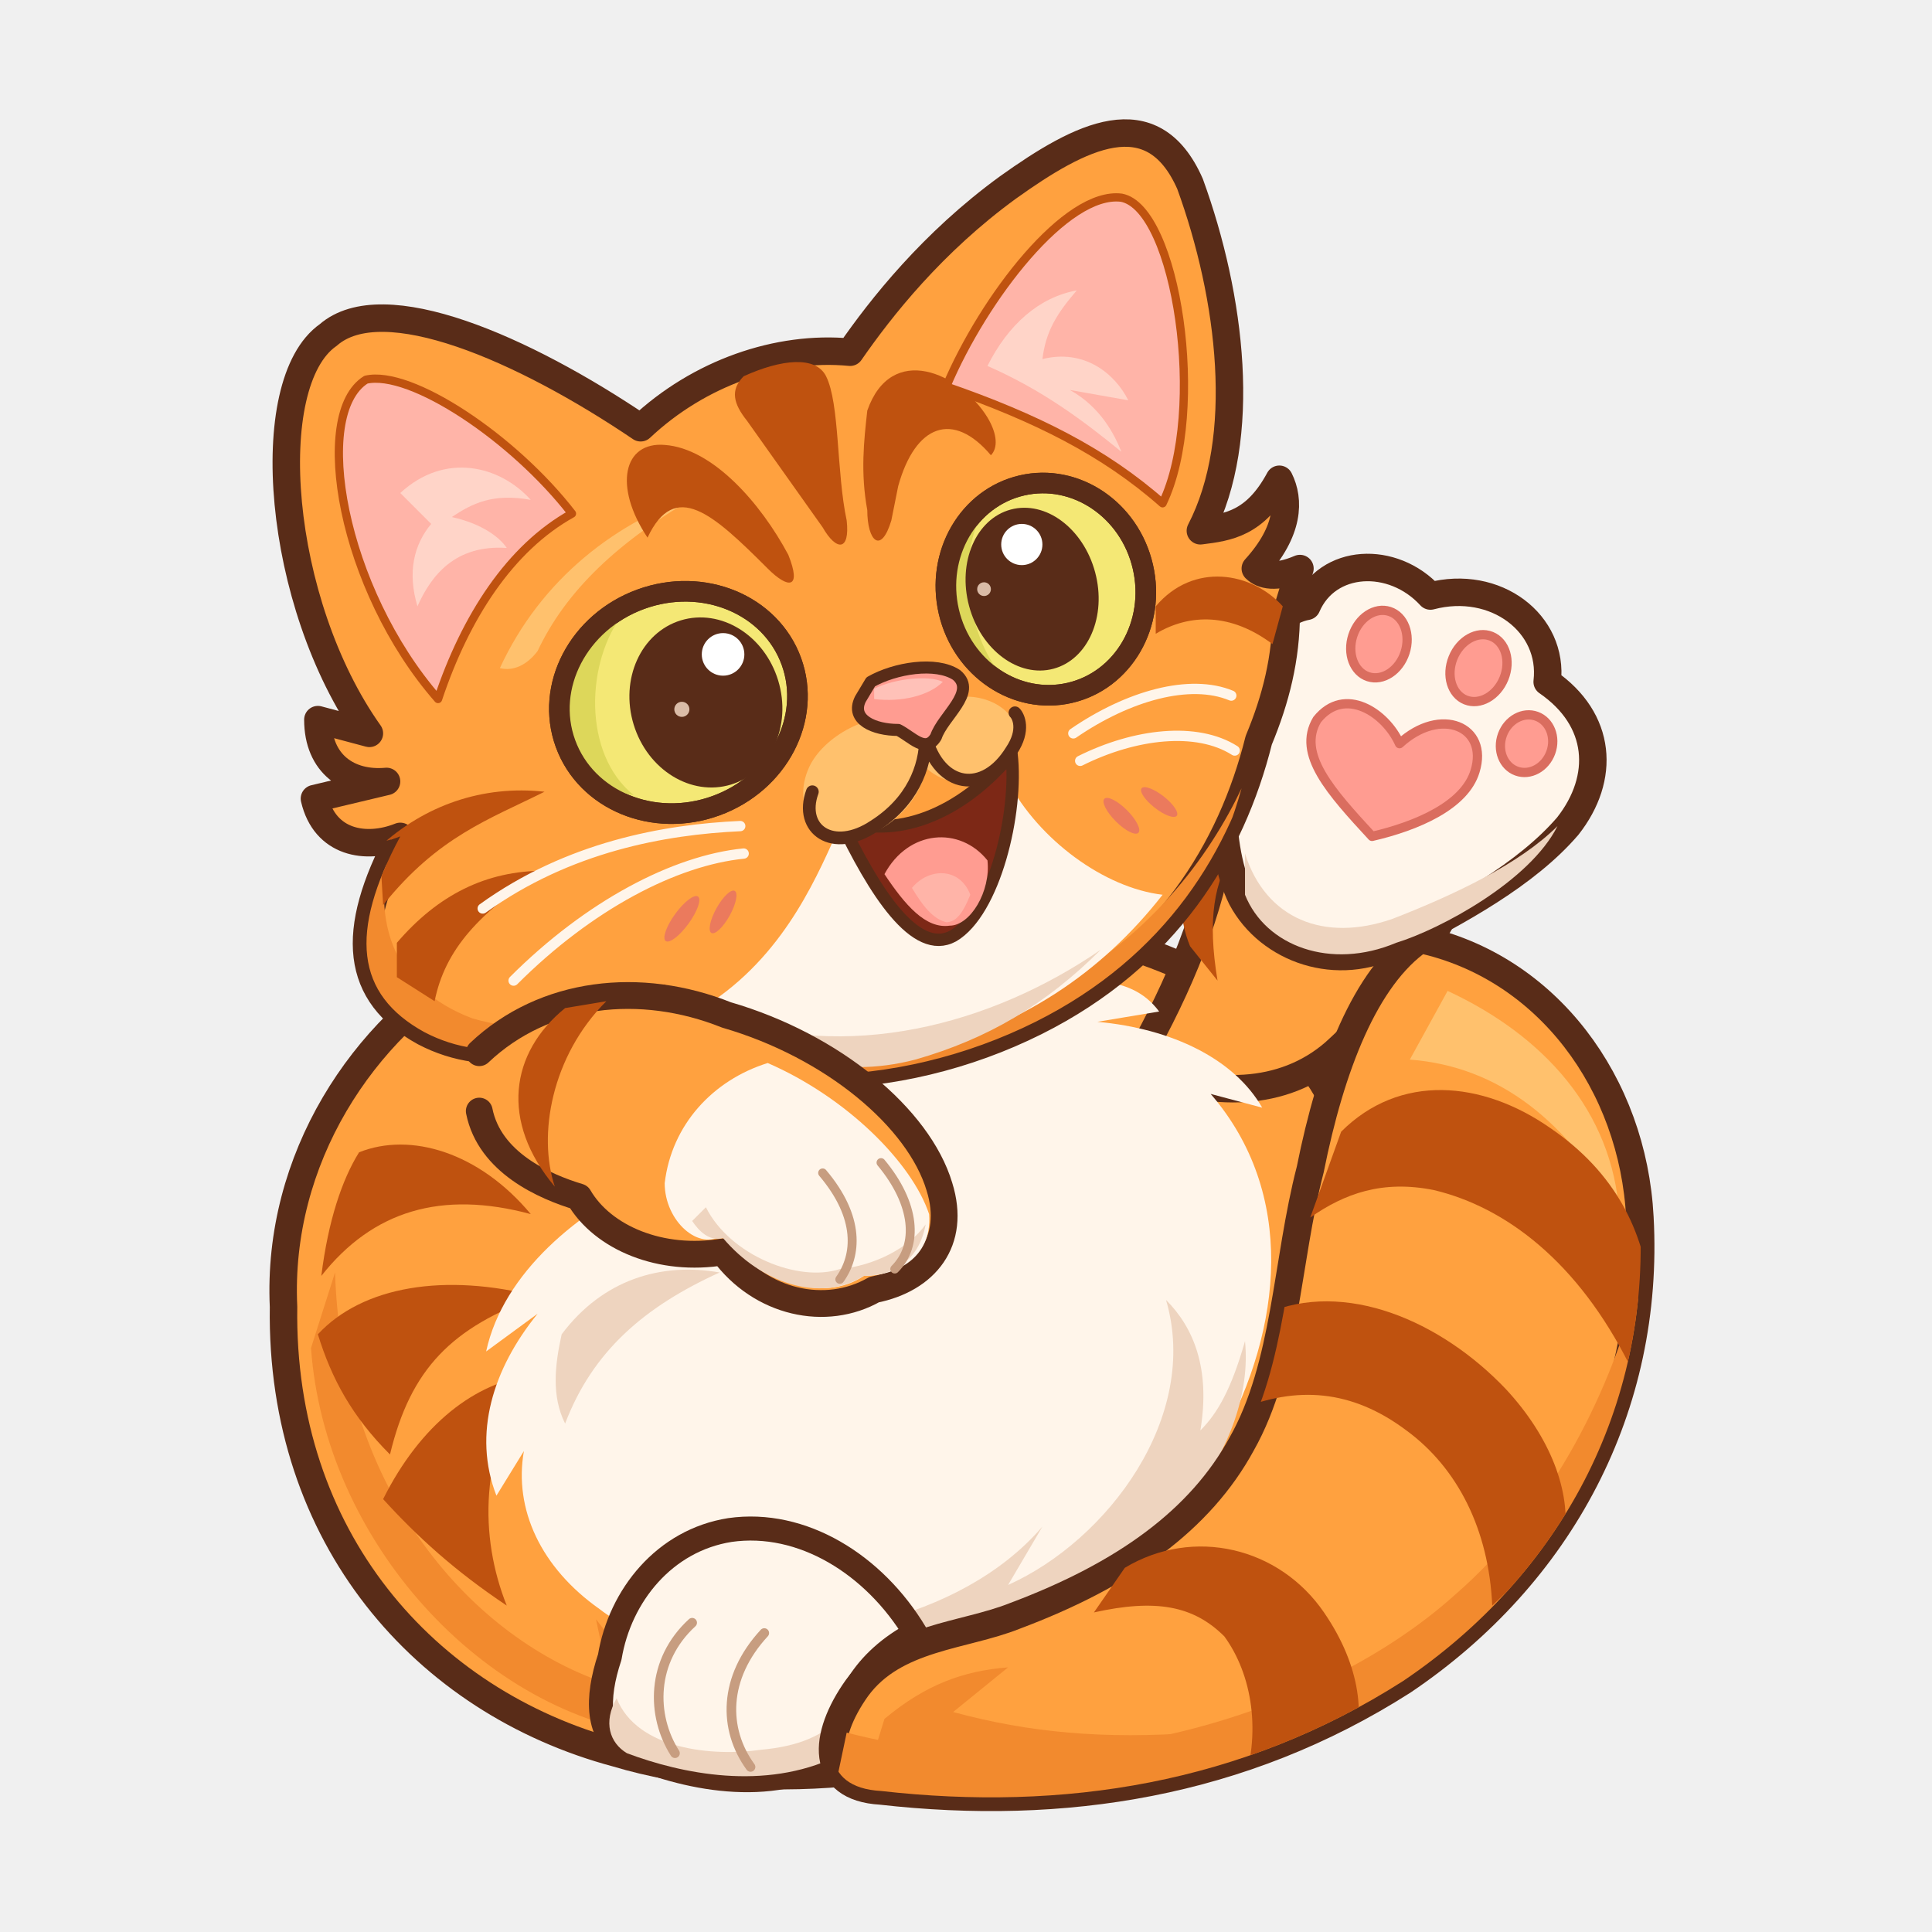
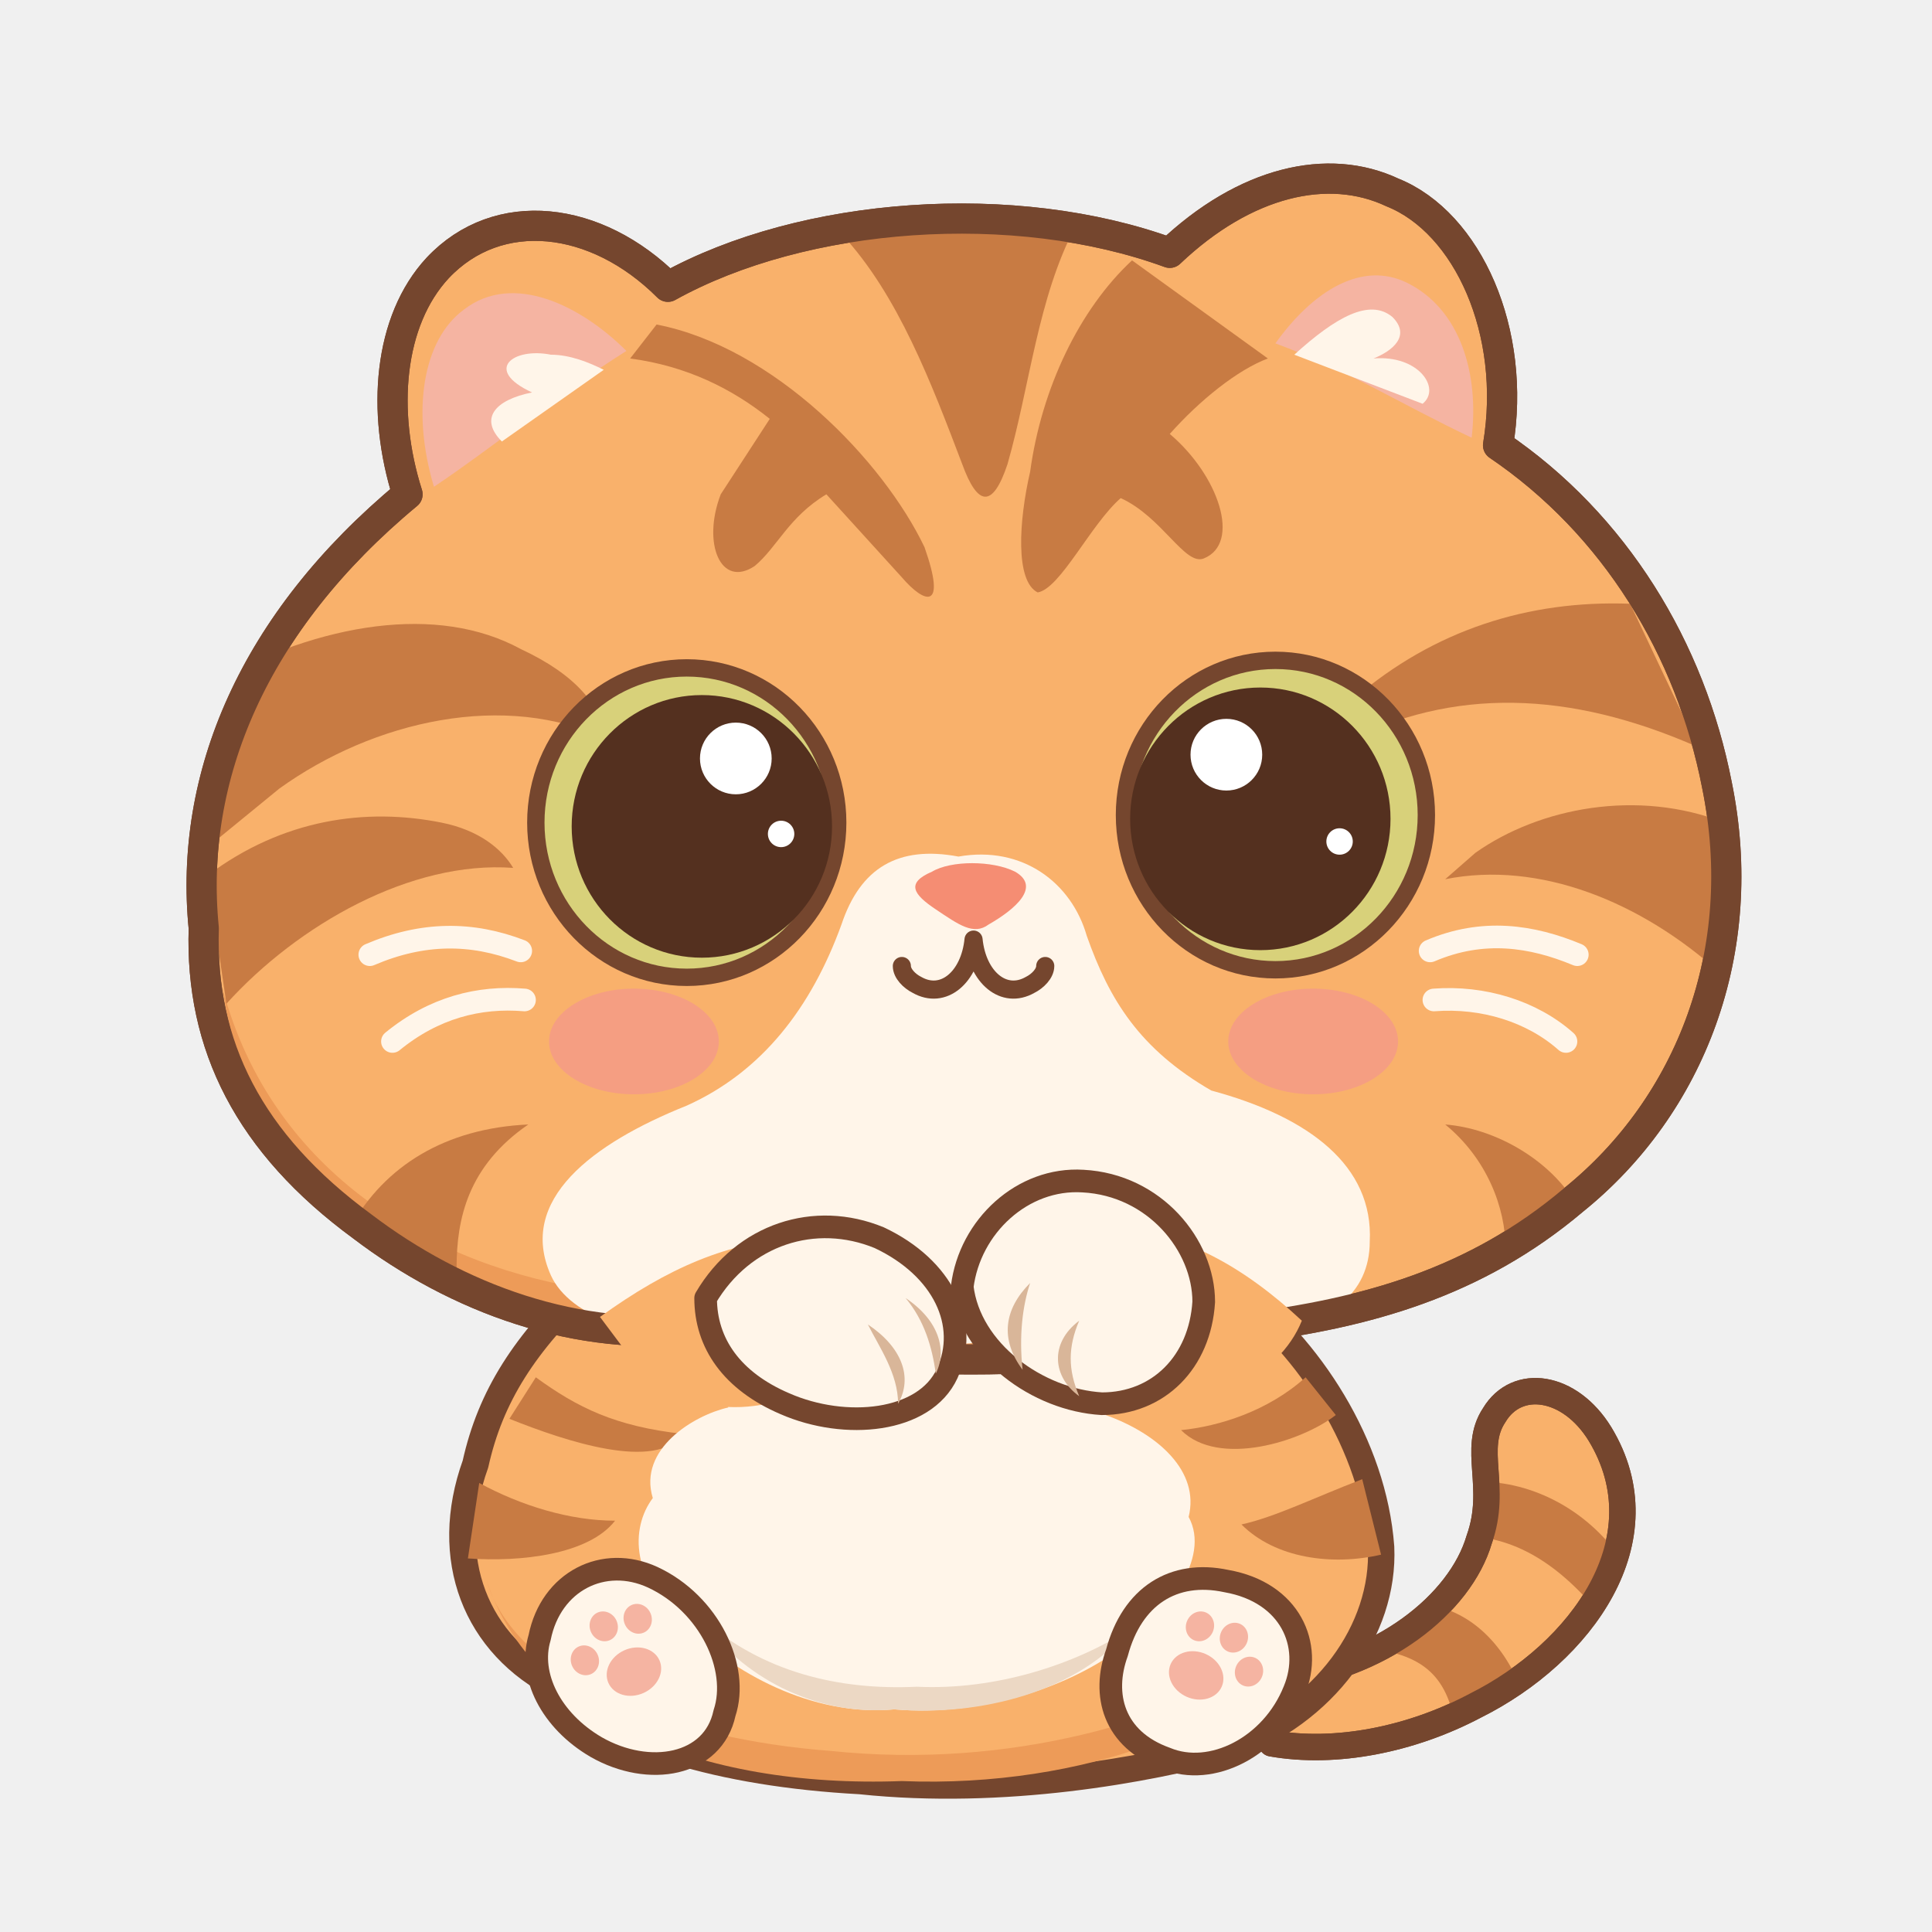
<svg xmlns="http://www.w3.org/2000/svg" width="512" height="512" viewBox="0 0 512 512" role="img">
-   <g id="huhu-mascot" transform="translate(26 26) scale(.91)" stroke="#592C18" stroke-linecap="round" stroke-linejoin="round">
+   <g id="huhu-mascot" transform="translate(8 -6)" stroke="#75462E" stroke-linecap="round" stroke-linejoin="round">
    <defs>
+       <clipPath id="huhu-head-clip">
+         <path d="M100 137C93 115 95 91 108 77C124 60 150 63 169 82C205 62 261 58 302 73C322 54 344 49 361 57C381 65 394 94 389 124C420 145 440 178 447 214C456 258 440 299 409 324C383 346 354 354 322 358C278 369 220 369 178 358C145 362 113 350 88 331C58 309 45 283 46 252C42 212 59 171 100 137Z" />
+       </clipPath>
      <clipPath id="huhu-tail-clip">
-         <path d="M385 245C422 253 447 287 449 326C452 381 426 430 380 461C333 491 281 499 228 493C210 492 211 477 221 463C232 448 252 448 267 442C299 430 321 414 333 392C346 369 346 339 353 312C359 282 369 256 385 245Z" />
-       </clipPath>
-       <clipPath id="huhu-head-clip">
-         <path d="M158 96C124 73 83 55 67 69C47 83 52 147 79 185L64 181C64 194 73 200 84 199L63 204C66 217 78 219 88 215C73 243 75 261 95 272C114 282 135 276 151 266C182 291 233 289 273 269C311 250 330 219 338 187C343 175 346 163 346 150L350 137C343 140 339 139 337 137C347 126 347 117 344 111C337 124 329 125 321 126C335 99 330 58 318 25C307 0 286 11 265 26C243 42 228 61 219 74C198 72 175 80 158 96Z" />
-       </clipPath>
-       <clipPath id="huhu-left-eye-clip">
-         <ellipse cx="169" cy="176" rx="35" ry="32" transform="rotate(-20 169 176)" />
-       </clipPath>
-       <clipPath id="huhu-right-eye-clip">
-         <ellipse cx="276" cy="143" rx="29" ry="31" transform="rotate(-13 276 143)" />
+         <path d="M330 451C358 448 379 431 384 414C389 400 382 390 388 381C394 371 408 373 416 386C433 414 411 444 383 458C366 467 346 471 329 468Z" />
      </clipPath>
    </defs>
-     <path fill="#FFA13F" stroke-width="8" d="M110 252C77 271 52 309 54 352C53 419 95 467 151 482C191 494 243 489 283 471C327 451 355 413 367 368C378 324 364 286 337 265C291 230 169 222 110 252Z" />
-     <path fill="#F28A2E" stroke="none" d="M69 342C71 406 109 449 149 462L145 443L159 461L164 477C112 471 66 420 62 364Z" />
-     <path fill="#BF520F" stroke="none" d="M76 307C91 301 111 307 126 325C100 318 80 324 65 343C67 327 71 315 76 307ZM64 360C77 346 101 342 128 349C103 358 91 370 85 395C74 384 68 373 64 360ZM83 408C94 386 110 374 126 372C111 394 111 419 119 439C104 429 93 419 83 408Z" />
-     <path fill="#FFA13F" stroke-width="8" d="M305 276C317 254 325 233 328 210L336 179L402 207C400 232 380 260 360 278C345 291 324 291 305 283" />
-     <path fill="#BF520F" stroke="none" d="M318 247C311 230 319 210 330 199L331 219C325 228 323 239 326 257Z" />
-     <path fill="#FFF5EA" stroke="none" d="M190 253C212 244 244 246 268 255C286 258 300 254 309 266L291 269C313 271 331 280 339 294L324 290C349 319 345 358 327 391C313 419 286 440 249 451C215 461 168 457 146 440C129 428 121 411 124 394L116 407C109 389 115 370 128 354L113 365C118 342 140 324 162 314C165 288 174 266 190 253Z" />
-     <path fill="#EED4BF" stroke="none" d="M311 350C321 384 294 420 265 433L275 416C251 444 204 452 176 445C206 459 244 455 271 444C310 428 337 392 334 362C330 376 326 383 321 388C324 370 319 358 311 350ZM135 360C147 344 164 339 181 342C159 352 144 365 136 386C132 378 133 369 135 360Z" />
-     <path fill="#FFF5EA" stroke-width="7" d="M149 454C152 436 165 420 184 417C205 414 226 427 238 447C223 455 216 467 215 483C196 495 170 489 154 482C145 477 145 466 149 454Z" />
-     <path fill="#EED4BF" stroke="none" d="M151 466C157 481 179 483 193 481C204 480 211 477 217 471L215 483C194 493 170 488 154 482C149 479 147 473 151 466Z" />
-     <path fill="none" stroke="#C79D80" stroke-width="2.8" d="M173 444C161 455 161 471 168 482M194 447C182 460 182 475 190 486" />
-     <path fill="#FFA13F" stroke-width="8" d="M385 245C422 253 447 287 449 326C452 381 426 430 380 461C333 491 281 499 228 493C210 492 211 477 221 463C232 448 252 448 267 442C299 430 321 414 333 392C346 369 346 339 353 312C359 282 369 256 385 245Z" />
-     <g clip-path="url(#huhu-tail-clip)" stroke="none">
-       <path fill="#FFC16D" d="M393 260C421 273 441 295 443 325C428 298 408 282 382 280Z" />
-       <path fill="#F28A2E" d="M218 476C283 493 356 471 395 436C425 410 441 374 448 347L454 386L432 446L369 491L269 510L214 495Z" />
-       <path fill="#BF520F" d="M362 301C379 284 403 286 423 300C442 313 450 330 452 348L446 369C431 339 410 323 389 318C374 315 363 319 353 326ZM340 354C363 344 391 356 410 376C423 390 429 406 427 419L406 439C405 417 396 399 381 388C365 376 349 375 332 382ZM299 428C319 416 344 422 357 441C368 457 369 472 365 482L333 493C339 476 336 459 328 448C319 439 308 437 290 441Z" />
-       <path fill="#F28A2E" d="M229 472C241 462 252 458 265 457L249 470C271 476 293 478 320 476C288 492 250 491 225 485Z" />
+     <path fill="#F9B16B" stroke-width="7" d="M330 451C358 448 379 431 384 414C389 400 382 390 388 381C394 371 408 373 416 386C433 414 411 444 383 458C366 467 346 471 329 468Z" />
+     <g clip-path="url(#huhu-tail-clip)" fill="#C87B43" stroke="none">
+       <path d="M379 399C394 397 410 404 420 417L417 435C405 420 393 413 379 413Z" />
+       <path d="M364 431C379 430 389 440 394 451L378 465C376 452 371 445 356 443Z" />
    </g>
-     <path fill="#FFF5EA" stroke-width="8" d="M335 177C330 166 341 150 352 148C358 134 377 133 388 145C407 140 424 153 422 170C438 181 439 198 428 212C416 226 396 237 378 246C361 255 341 248 333 233C326 219 325 191 335 177Z" />
-     <path fill="#EED4BF" stroke="none" d="M334 220C340 239 357 246 377 239C395 232 414 223 425 212C417 228 391 242 378 246C359 254 340 247 334 232Z" />
-     <g fill="#FF9C91" stroke="#DA6D5F" stroke-width="2.7">
-       <ellipse cx="373" cy="159" rx="8" ry="10" transform="rotate(18 373 159)" />
-       <ellipse cx="402" cy="166" rx="8" ry="10" transform="rotate(22 402 166)" />
-       <ellipse cx="416" cy="188" rx="7.5" ry="8.5" transform="rotate(20 416 188)" />
-       <path d="M371 215C359 202 349 191 355 181C363 171 375 179 379 188C391 177 405 183 401 196C398 206 384 212 371 215Z" />
+     <path fill="none" stroke-width="7" d="M330 451C358 448 379 431 384 414C389 400 382 390 388 381C394 371 408 373 416 386C433 414 411 444 383 458C366 467 346 471 329 468Z" />
+     <path fill="#F9B16B" stroke-width="7" d="M148 346C131 362 122 376 118 394C109 419 118 442 140 453C153 467 183 476 220 478C258 482 296 475 318 469C343 460 359 438 358 416C356 389 339 363 319 348Z" />
+     <path fill="#ED9B58" stroke="none" d="M121 425C129 452 172 467 212 470C260 475 302 462 331 445C322 462 280 480 231 478C177 480 133 461 121 425Z" />
+     <g fill="#C87B43" stroke="none">
+       <path d="M134 371C145 379 155 384 173 386C166 396 142 388 127 382Z" />
+       <path d="M119 399C130 405 143 409 155 409C148 418 130 420 116 419Z" />
+       <path d="M338 371C328 380 315 384 305 385C315 395 337 388 346 381Z" />
+       <path d="M353 398C340 403 330 408 321 410C330 419 345 421 358 418Z" />
    </g>
-     <path fill="#FFA13F" stroke-width="8" d="M158 96C124 73 83 55 67 69C47 83 52 147 79 185L64 181C64 194 73 200 84 199L63 204C66 217 78 219 88 215C73 243 75 261 95 272C114 282 135 276 151 266C182 291 233 289 273 269C311 250 330 219 338 187C343 175 346 163 346 150L350 137C343 140 339 139 337 137C347 126 347 117 344 111C337 124 329 125 321 126C335 99 330 58 318 25C307 0 286 11 265 26C243 42 228 61 219 74C198 72 175 80 158 96Z" />
+     <path fill="#FFF5E9" stroke="none" d="M206 353C219 344 238 345 248 351C260 344 274 350 278 359C285 364 289 375 285 381C299 386 310 396 307 408C313 419 301 434 290 442C276 453 252 461 229 459C207 461 186 449 174 437C159 425 159 411 165 403C161 390 176 381 185 379C179 368 193 357 206 353Z" />
+     <path fill="#ECD8C4" stroke="none" d="M178 435C194 449 214 454 235 453C256 454 277 447 291 438C278 454 252 461 229 459C208 461 188 450 178 435Z" />
+     <path fill="#F9B16B" stroke-width="8" d="M100 137C93 115 95 91 108 77C124 60 150 63 169 82C205 62 261 58 302 73C322 54 344 49 361 57C381 65 394 94 389 124C420 145 440 178 447 214C456 258 440 299 409 324C383 346 354 354 322 358C278 369 220 369 178 358C145 362 113 350 88 331C58 309 45 283 46 252C42 212 59 171 100 137Z" />
    <g clip-path="url(#huhu-head-clip)" stroke="none">
-       <path fill="#F28A2E" d="M86 215C79 238 85 259 109 268C136 276 154 261 165 258C198 281 245 275 273 262C306 246 324 220 333 201C323 237 301 259 274 272C240 292 192 292 151 272C123 290 91 283 79 264C69 247 75 229 86 215Z" />
-       <path fill="#FFC16D" d="M117 166C129 140 151 123 176 115C151 129 136 144 128 161C125 165 121 167 117 166Z" />
-       <path fill="#FFF5EA" d="M179 263C201 248 210 225 216 212C231 220 250 213 265 199C274 216 293 230 310 232C292 255 269 270 239 278C218 283 194 278 179 263Z" />
-       <path fill="#EED4BF" d="M180 267C218 281 260 270 292 248C276 264 259 274 238 280C215 286 196 279 180 267Z" />
-       <path fill="#BF520F" d="M160 128C150 113 153 100 165 101C179 102 193 118 201 133C205 143 201 143 195 137C179 121 168 111 160 128ZM188 81C199 76 209 75 212 81C216 89 215 109 218 123C219 132 215 132 211 125L189 94C185 89 184 85 188 81ZM224 91C231 71 251 80 259 93C262 98 262 102 260 104C249 91 238 95 233 113L231 123C228 133 224 129 224 120C222 109 223 100 224 91Z" />
-       <path fill="#BF520F" d="M82 218C95 206 112 200 130 202C114 210 99 215 83 235ZM87 246C99 232 113 225 130 225C111 237 101 248 98 263L87 256ZM308 148C319 135 336 138 345 148L342 159C330 150 318 150 308 156Z" />
+       <path fill="#ED9B58" d="M51 268C64 317 107 342 150 348C193 362 250 360 286 356C349 359 407 337 434 299C414 335 376 351 343 357C303 370 219 371 178 358C135 365 100 340 88 331C68 316 55 296 51 268Z" />
+       <path fill="#C87B43" d="M166 92C197 98 226 128 237 151C243 168 237 166 231 159L211 137C201 143 198 151 192 156C183 162 178 150 183 137L196 117C186 109 174 103 159 101ZM215 68C230 84 239 108 247 129C251 140 255 141 259 129C265 108 267 85 277 66ZM292 75C278 88 268 109 265 131C262 144 261 160 267 163C273 162 281 145 289 138C300 143 306 156 311 154C321 150 315 132 302 121C310 112 320 104 328 101Z" />
+       <path fill="#C87B43" d="M48 187C77 171 108 166 130 178C145 185 151 193 153 202C126 189 91 197 66 215L44 233ZM47 238C67 223 89 220 109 224C119 226 125 231 128 236C101 234 71 251 52 272ZM85 331C94 315 110 305 132 304C116 315 113 329 113 342Z" />
+       <path fill="#C87B43" d="M424 166C397 165 372 173 351 191L348 203C377 188 408 189 442 204ZM449 224C426 215 400 220 383 232L375 239C400 234 427 245 448 264ZM409 324C402 313 388 305 375 304C386 313 391 326 391 337Z" />
+       <path fill="#FFF5E9" d="M215 251C220 236 230 230 246 233C263 230 276 240 280 254C286 271 294 284 313 295C339 302 356 315 355 335C355 349 344 357 329 357C310 360 294 356 277 355C262 362 240 365 223 359C209 364 194 363 181 357C162 362 143 355 138 344C129 324 149 309 174 299C194 290 207 273 215 251Z" />
    </g>
-     <path fill="#FFB4A8" stroke="#BF520F" stroke-width="2.4" d="M138 121C121 99 91 79 78 82C62 92 71 143 99 175C107 151 120 131 138 121Z" />
-     <path fill="#FFD4C8" stroke="none" d="M88 115C101 103 117 107 126 117C115 115 109 118 103 122C112 124 117 128 119 131C104 130 97 139 93 148C90 138 92 130 97 124Z" />
-     <path fill="#FFB4A8" stroke="#BF520F" stroke-width="2.4" d="M247 84C258 58 282 27 298 29C314 32 323 91 310 118C293 103 273 93 247 84Z" />
-     <path fill="#FFD4C8" stroke="none" d="M259 78C265 66 274 58 285 56C279 63 276 68 275 76C287 73 296 80 300 88L283 85C292 90 296 98 298 103C287 94 275 85 259 78Z" />
-     <ellipse cx="169" cy="176" rx="35" ry="32" transform="rotate(-20 169 176)" fill="#F4E875" stroke-width="6" />
-     <path fill="#DDD75A" stroke="none" clip-path="url(#huhu-left-eye-clip)" d="M153 150C142 164 141 191 156 203C143 201 135 192 133 180C130 164 139 154 153 150Z" />
-     <ellipse cx="169" cy="176" rx="35" ry="32" transform="rotate(-20 169 176)" fill="none" stroke-width="6" />
-     <ellipse cx="177" cy="176" rx="22" ry="25" transform="rotate(-17 177 176)" fill="#592C18" stroke="none" />
-     <circle cx="182" cy="162" r="6.2" fill="#FFFFFF" stroke="none" />
-     <circle cx="170" cy="178" r="2.2" fill="#DABCA7" stroke="none" />
-     <ellipse cx="276" cy="143" rx="29" ry="31" transform="rotate(-13 276 143)" fill="#F4E875" stroke-width="6" />
-     <path fill="#DDD75A" stroke="none" clip-path="url(#huhu-right-eye-clip)" d="M258 120C250 133 253 156 263 168C249 165 245 150 249 136C250 129 253 123 258 120Z" />
-     <ellipse cx="276" cy="143" rx="29" ry="31" transform="rotate(-13 276 143)" fill="none" stroke-width="6" />
-     <ellipse cx="272" cy="143" rx="19" ry="24" transform="rotate(-15 272 143)" fill="#592C18" stroke="none" />
-     <circle cx="269" cy="130" r="6" fill="#FFFFFF" stroke="none" />
-     <circle cx="258" cy="143" r="2" fill="#DABCA7" stroke="none" />
-     <path fill="#7D2816" stroke-width="3.6" d="M216 210C232 216 251 209 266 191C268 208 261 237 249 244C238 250 226 231 216 210Z" />
-     <path fill="#FF9C91" stroke="none" d="M229 226C236 213 251 212 259 222C260 231 254 241 248 241C241 242 235 235 229 226Z" />
-     <path fill="#FFB4A8" stroke="none" d="M237 230C242 224 251 224 254 232C252 237 250 240 247 240C243 239 240 235 237 230Z" />
-     <path fill="#FFC16D" stroke="none" d="M236 181C225 178 211 186 207 195C202 206 209 217 218 216C230 215 240 204 241 195C250 203 262 199 267 190C271 179 258 172 248 175Z" />
-     <path fill="none" stroke-width="3.7" d="M208 202C204 213 214 220 226 212C237 205 241 195 241 186M241 186C245 201 258 203 266 190C270 184 268 180 267 179" />
-     <path fill="#FF9C91" stroke-width="3.5" d="M225 170C232 166 244 164 250 168C256 173 246 180 244 186C241 191 237 186 233 184C226 184 219 181 222 175Z" />
-     <path fill="#FFC1B8" stroke="none" d="M226 172C232 169 242 168 246 170C242 174 234 176 226 175Z" />
-     <g fill="none" stroke="#FFF5EA" stroke-width="3">
-       <path d="M112 236C137 218 165 213 187 212M121 257C143 235 168 222 188 220M284 185C300 174 318 169 330 174M286 193C302 185 320 183 331 190" />
+     <path fill="none" stroke-width="8" d="M100 137C93 115 95 91 108 77C124 60 150 63 169 82C205 62 261 58 302 73C322 54 344 49 361 57C381 65 394 94 389 124C420 145 440 178 447 214C456 258 440 299 409 324C383 346 354 354 322 358C278 369 220 369 178 358C145 362 113 350 88 331C58 309 45 283 46 252C42 212 59 171 100 137Z" />
+     <path fill="#F5B4A2" stroke="none" d="M107 135C101 115 104 96 115 88C128 78 146 87 158 99C139 111 122 125 107 135Z" />
+     <path fill="#FFF5E9" stroke="none" d="M125 123C119 117 123 112 133 110C120 104 128 98 138 100C143 100 148 102 152 104Z" />
+     <path fill="#F5B4A2" stroke="none" d="M330 97C340 83 353 75 365 81C379 88 384 105 382 122C363 113 349 104 330 97Z" />
+     <path fill="#FFF5E9" stroke="none" d="M335 100C346 90 355 85 361 90C366 95 361 99 356 101C368 100 374 109 369 113Z" />
+     <ellipse cx="174" cy="224" rx="40" ry="41" fill="#D8D17A" stroke-width="4.6" />
+     <ellipse cx="178" cy="225" rx="34.5" ry="34.8" fill="#54301F" stroke="none" />
+     <circle cx="187" cy="207" r="9.5" fill="#FFFFFF" stroke="none" />
+     <circle cx="199" cy="227" r="3.5" fill="#FFFFFF" stroke="none" />
+     <ellipse cx="330" cy="222" rx="40" ry="41" fill="#D8D17A" stroke-width="4.6" />
+     <ellipse cx="326" cy="223" rx="34.5" ry="34.8" fill="#54301F" stroke="none" />
+     <circle cx="317" cy="206" r="9.5" fill="#FFFFFF" stroke="none" />
+     <circle cx="347" cy="229" r="3.5" fill="#FFFFFF" stroke="none" />
+     <path fill="#F58D73" stroke="none" d="M239 237C244 234 255 234 261 237C268 241 261 247 254 251C250 254 246 251 240 247C234 243 232 240 239 237Z" />
+     <path fill="none" stroke-width="4.8" d="M250 255C249 265 242 271 235 267C233 266 231 264 231 262M250 255C251 265 258 271 265 267C267 266 269 264 269 262" />
+     <ellipse cx="160" cy="282" rx="22.5" ry="14" fill="#F59E82" stroke="none" />
+     <ellipse cx="340" cy="282" rx="22.5" ry="14" fill="#F59E82" stroke="none" />
+     <g fill="none" stroke="#FFF5E9" stroke-width="6">
+       <path d="M90 259C104 253 117 253 130 258M96 282C107 273 119 270 131 271" />
+       <path d="M371 258C385 252 398 254 410 259M372 271C385 270 398 274 407 282" />
    </g>
-     <g fill="#EB7A5D" stroke="none">
-       <ellipse cx="170" cy="239" rx="2.4" ry="8" transform="rotate(36 170 239)" />
-       <ellipse cx="182" cy="237" rx="2.2" ry="7" transform="rotate(29 182 237)" />
-       <ellipse cx="298" cy="209" rx="2.3" ry="7" transform="rotate(-45 298 209)" />
-       <ellipse cx="309" cy="205" rx="2.1" ry="6.5" transform="rotate(-52 309 205)" />
+     <path fill="#F9B16B" stroke="none" d="M151 355C169 342 185 335 204 334L216 368C198 382 178 382 163 371ZM287 332C305 332 322 342 337 356C331 371 311 381 294 374L279 352Z" />
+     <path fill="#FFF5E9" stroke-width="6" d="M179 350C189 333 208 327 225 334C242 342 249 357 243 370C237 383 216 385 200 378C186 372 179 362 179 350Z" />
+     <path fill="#FFF5E9" stroke-width="6" d="M247 347C249 331 263 318 279 319C298 320 311 336 311 351C310 367 299 378 284 378C267 377 249 364 247 347Z" />
+     <g fill="#D9B699" stroke="none">
+       <path d="M222 357C231 363 234 371 230 378C230 370 225 363 222 357ZM232 350C241 356 243 364 240 370C239 363 237 356 232 350Z" />
+       <path d="M265 346C258 353 257 361 263 369C262 360 263 352 265 346ZM278 356C270 362 271 371 278 376C275 369 275 363 278 356Z" />
    </g>
-     <path fill="#FFA13F" stroke-width="7.8" d="M111 278C130 260 158 257 183 267C214 276 239 297 245 317C250 333 241 344 226 347C212 355 193 351 182 336C164 339 147 332 140 320C130 317 114 310 111 295" />
-     <path fill="#BF520F" stroke="none" d="M136 265C120 278 117 298 133 317C128 302 132 279 148 263Z" />
-     <path fill="#FFF5EA" stroke="none" d="M195 281C218 291 237 310 242 325C243 338 232 343 223 343C211 351 194 345 182 331C175 336 165 327 165 316C167 299 179 286 195 281Z" />
-     <path fill="#EED4BF" stroke="none" d="M177 323C184 337 204 345 216 341C226 340 236 335 241 328C239 339 231 343 223 343C210 351 193 345 182 332C178 333 175 330 173 327Z" />
-     <path fill="none" stroke="#C79D80" stroke-width="2.6" d="M211 313C222 326 221 337 216 344M228 310C238 322 239 334 232 341" />
+     <path fill="#FFF5E9" stroke-width="6" d="M135 440C138 425 152 418 165 424C180 431 188 448 184 460C181 474 164 477 150 469C138 462 132 450 135 440Z" />
+     <path fill="#FFF5E9" stroke-width="6" d="M288 444C292 429 303 422 317 425C334 428 340 442 335 454C329 469 313 477 301 472C287 467 284 455 288 444Z" />
+     <g fill="#F5B4A2" stroke="none">
+       <ellipse cx="160" cy="449" rx="7.4" ry="6.2" transform="rotate(-24 160 449)" />
+       <ellipse cx="147" cy="446" rx="3.7" ry="4" transform="rotate(-24 147 446)" />
+       <ellipse cx="152" cy="437" rx="3.7" ry="4" transform="rotate(-24 152 437)" />
+       <ellipse cx="161" cy="435" rx="3.7" ry="4" transform="rotate(-24 161 435)" />
+       <ellipse cx="309" cy="450" rx="7.4" ry="6.2" transform="rotate(24 309 450)" />
+       <ellipse cx="310" cy="437" rx="3.7" ry="4" transform="rotate(24 310 437)" />
+       <ellipse cx="319" cy="440" rx="3.7" ry="4" transform="rotate(24 319 440)" />
+       <ellipse cx="323" cy="449" rx="3.7" ry="4" transform="rotate(24 323 449)" />
+     </g>
  </g>
</svg>
